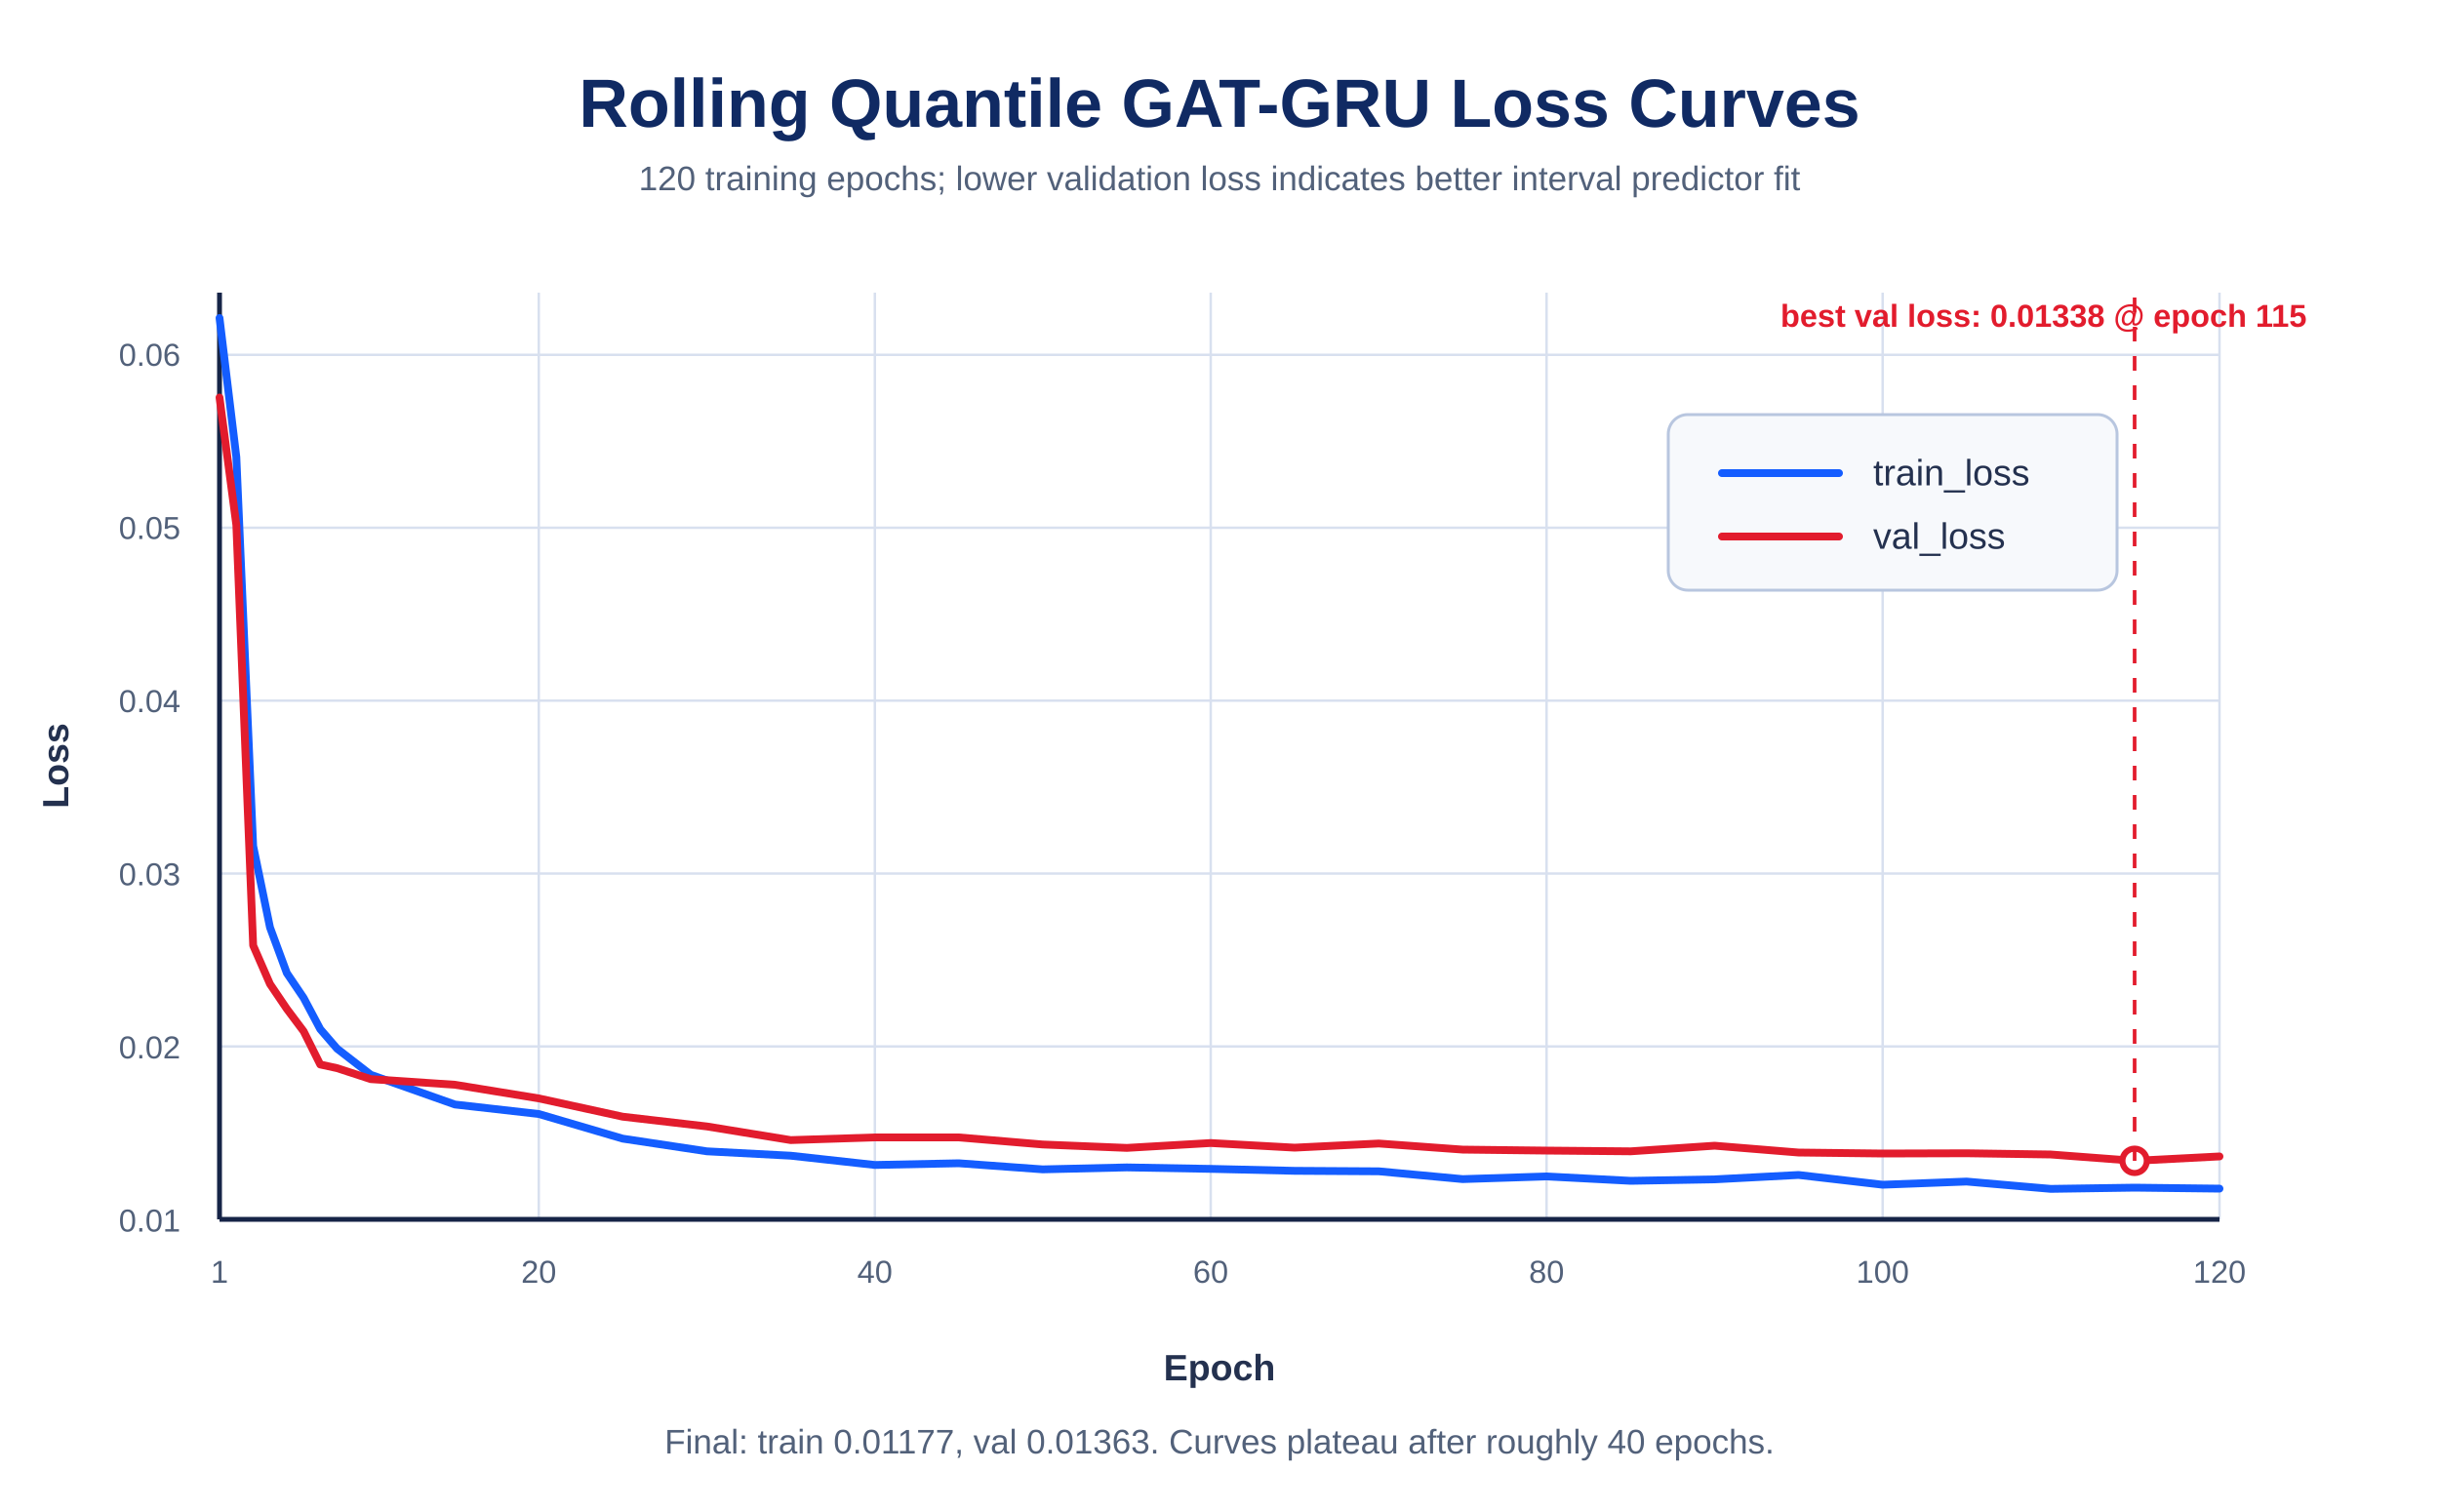
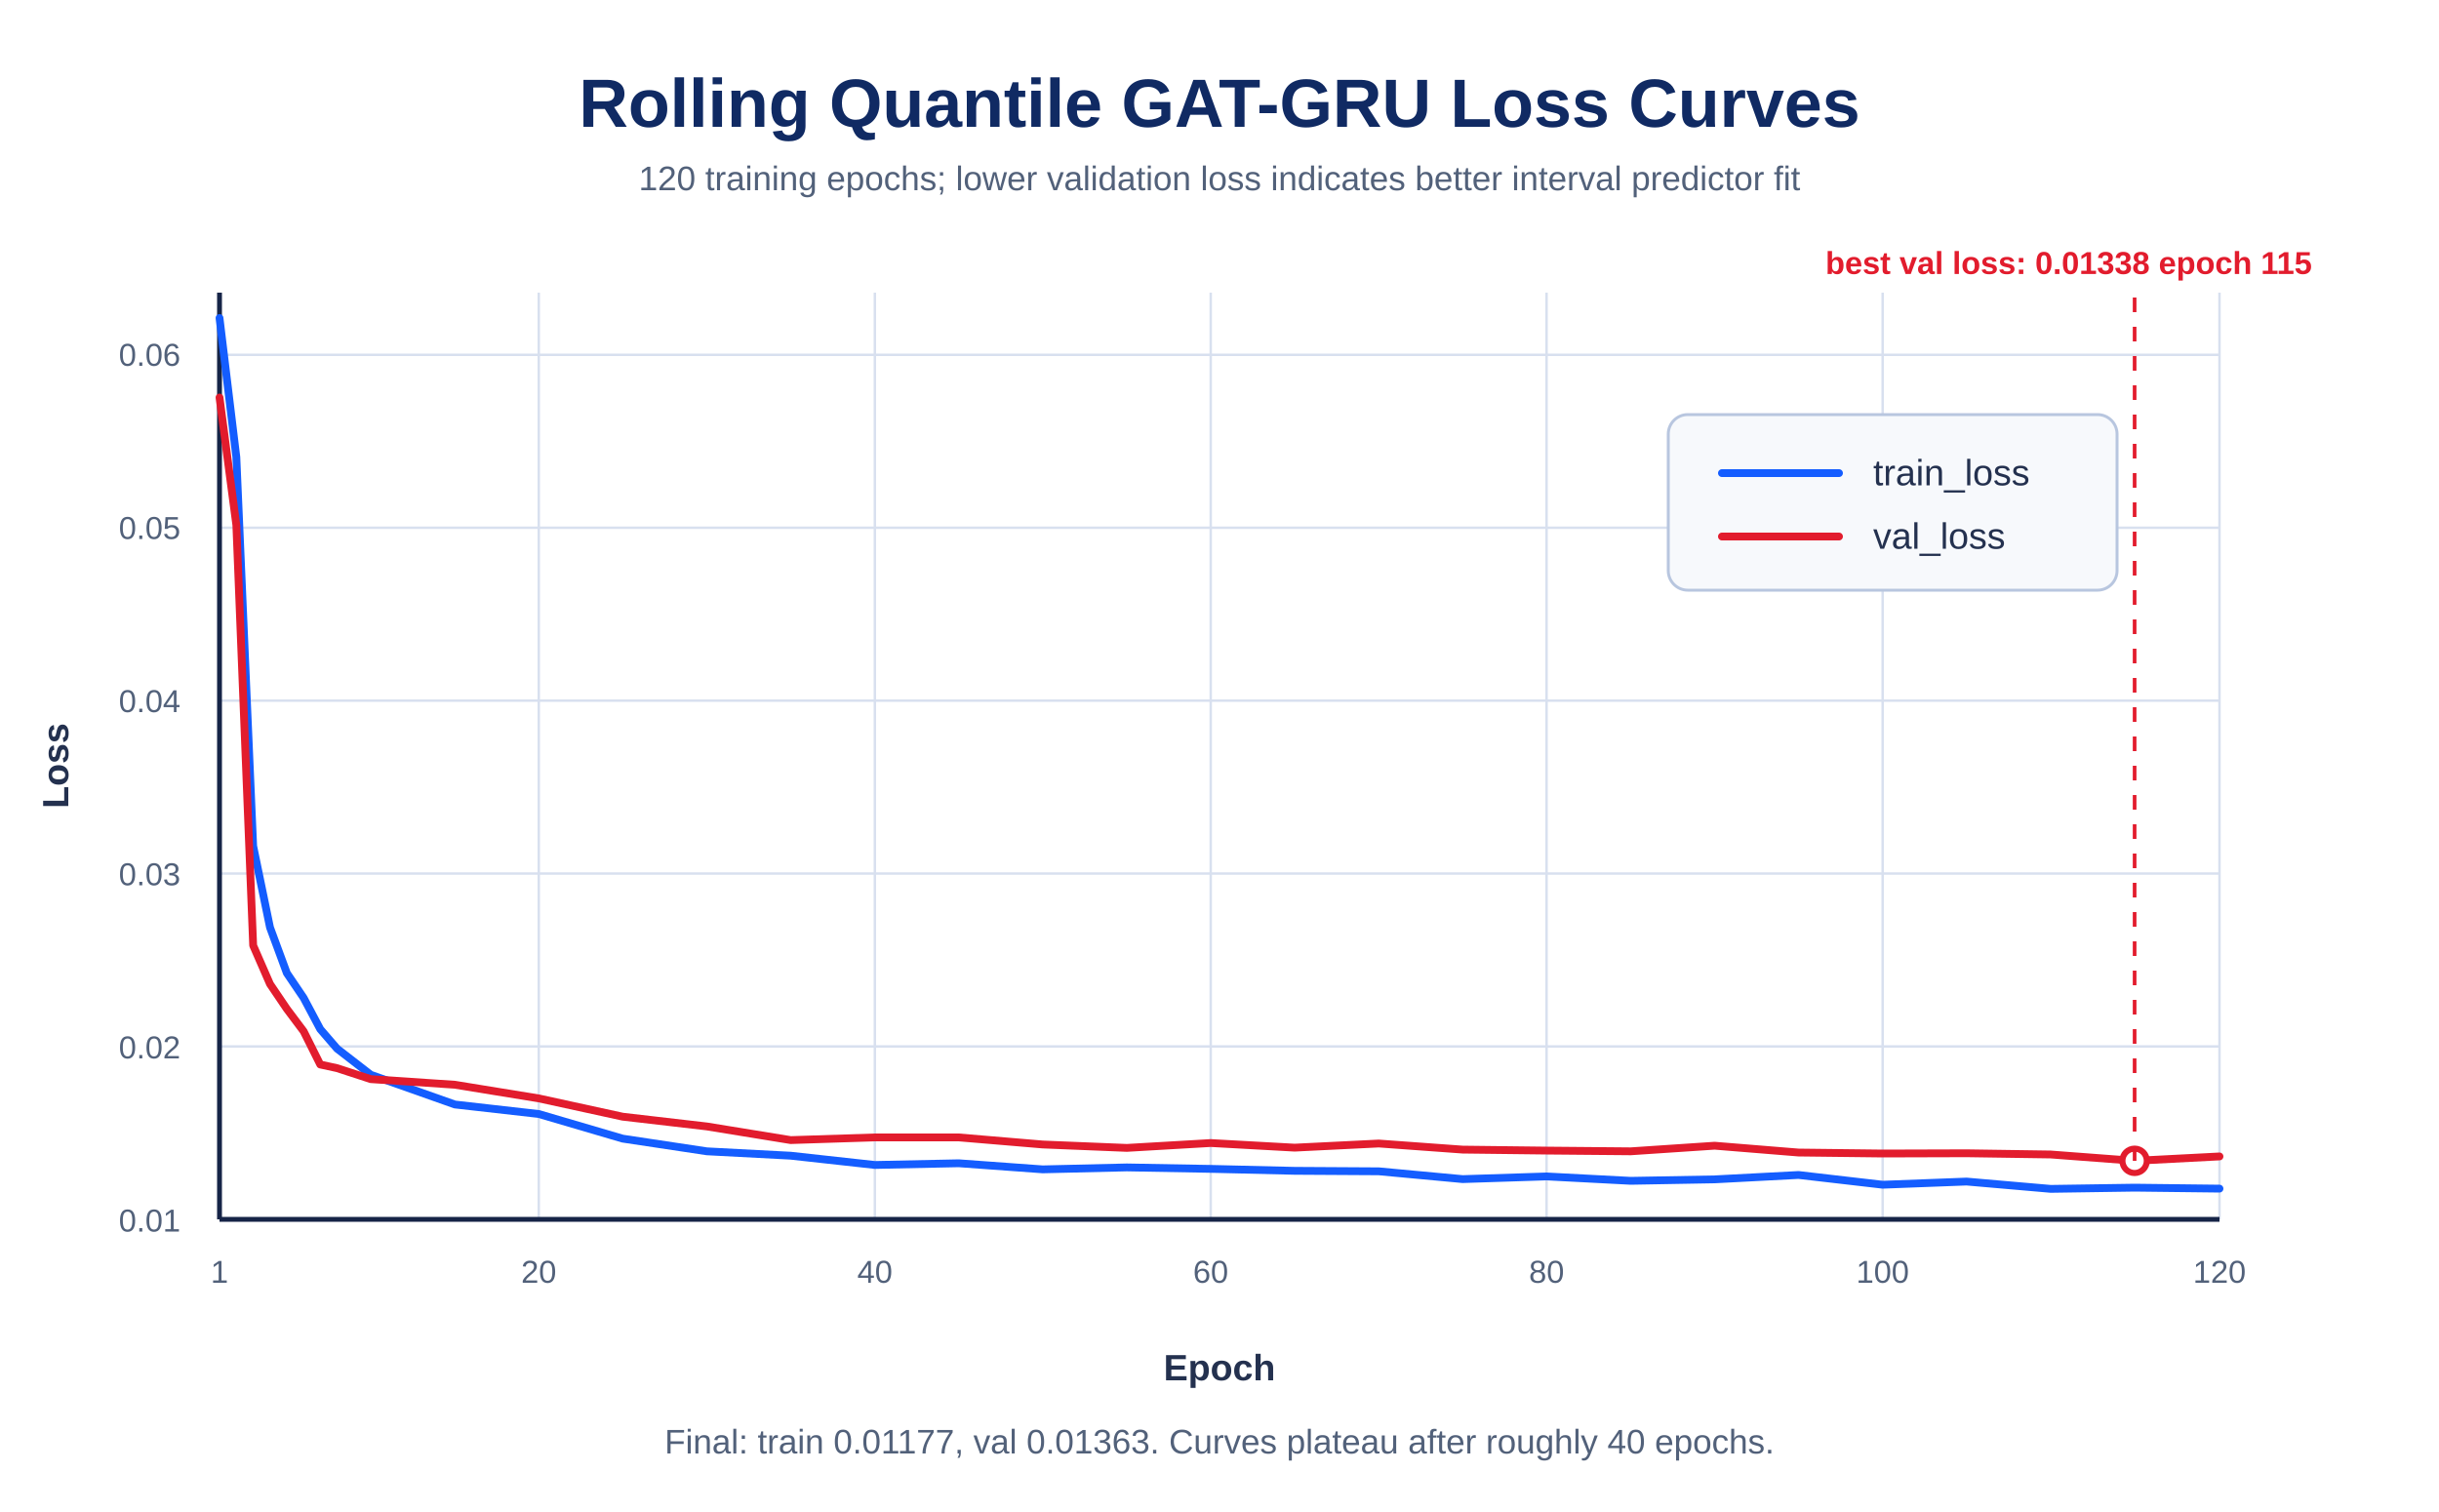
- <svg xmlns="http://www.w3.org/2000/svg" width="1000" height="620" viewBox="0 0 1000 620">
-   <defs>
-     <style>
+ <svg xmlns="http://www.w3.org/2000/svg" width="1000" height="620" viewBox="0 0 1000 620" version="1.1" id="svg34">
+   <defs id="defs1">
+     <style id="style1">
      .bg { fill: #ffffff; }
      .title { font-family: Arial, Helvetica, sans-serif; font-size: 28px; font-weight: 800; fill: #102a63; }
      .subtitle { font-family: Arial, Helvetica, sans-serif; font-size: 14px; fill: #52617a; }
      .axis { stroke: #162447; stroke-width: 2; }
      .grid { stroke: #d8e0ef; stroke-width: 1; }
      .tick { font-family: Arial, Helvetica, sans-serif; font-size: 13px; fill: #52617a; }
      .label { font-family: Arial, Helvetica, sans-serif; font-size: 15px; font-weight: 700; fill: #24314f; }
      .train { fill: none; stroke: #145dff; stroke-width: 3.2; stroke-linecap: round; stroke-linejoin: round; }
      .val { fill: none; stroke: #e21c2d; stroke-width: 3.2; stroke-linecap: round; stroke-linejoin: round; }
      .marker { fill: #ffffff; stroke: #e21c2d; stroke-width: 2.5; }
      .note { font-family: Arial, Helvetica, sans-serif; font-size: 13px; fill: #e21c2d; font-weight: 700; }
      .legendText { font-family: Arial, Helvetica, sans-serif; font-size: 15px; fill: #24314f; }
      .box { fill: #f7f9fc; stroke: #b8c6df; stroke-width: 1.2; rx: 8; }
    </style>
  </defs>
-   <rect class="bg" x="0" y="0" width="1000" height="620" />
-   <text class="title" x="500" y="52" text-anchor="middle">Rolling Quantile GAT-GRU Loss Curves</text>
-   <text class="subtitle" x="500" y="78" text-anchor="middle">120 training epochs; lower validation loss indicates better interval predictor fit</text>
-   <line class="grid" x1="90" y1="145.5" x2="910" y2="145.5" />
-   <line class="grid" x1="90" y1="216.4" x2="910" y2="216.4" />
-   <line class="grid" x1="90" y1="287.3" x2="910" y2="287.3" />
-   <line class="grid" x1="90" y1="358.2" x2="910" y2="358.2" />
-   <line class="grid" x1="90" y1="429.1" x2="910" y2="429.1" />
-   <line class="grid" x1="90" y1="500" x2="910" y2="500" />
-   <line class="grid" x1="90" y1="120" x2="90" y2="500" />
-   <line class="grid" x1="220.9" y1="120" x2="220.9" y2="500" />
-   <line class="grid" x1="358.7" y1="120" x2="358.7" y2="500" />
-   <line class="grid" x1="496.4" y1="120" x2="496.4" y2="500" />
-   <line class="grid" x1="634.1" y1="120" x2="634.1" y2="500" />
-   <line class="grid" x1="771.9" y1="120" x2="771.9" y2="500" />
-   <line class="grid" x1="910" y1="120" x2="910" y2="500" />
-   <line class="axis" x1="90" y1="500" x2="910" y2="500" />
-   <line class="axis" x1="90" y1="120" x2="90" y2="500" />
-   <text class="tick" x="74" y="150" text-anchor="end">0.06</text>
-   <text class="tick" x="74" y="221" text-anchor="end">0.05</text>
-   <text class="tick" x="74" y="292" text-anchor="end">0.04</text>
-   <text class="tick" x="74" y="363" text-anchor="end">0.03</text>
-   <text class="tick" x="74" y="434" text-anchor="end">0.02</text>
-   <text class="tick" x="74" y="505" text-anchor="end">0.01</text>
-   <text class="tick" x="90" y="526" text-anchor="middle">1</text>
-   <text class="tick" x="220.9" y="526" text-anchor="middle">20</text>
-   <text class="tick" x="358.7" y="526" text-anchor="middle">40</text>
-   <text class="tick" x="496.4" y="526" text-anchor="middle">60</text>
-   <text class="tick" x="634.1" y="526" text-anchor="middle">80</text>
-   <text class="tick" x="771.9" y="526" text-anchor="middle">100</text>
-   <text class="tick" x="910" y="526" text-anchor="middle">120</text>
-   <text class="label" x="500" y="566" text-anchor="middle">Epoch</text>
-   <text class="label" x="28" y="314" text-anchor="middle" transform="rotate(-90 28 314)">Loss</text>
-   <polyline class="train" points="     90,130.4 96.9,187.4 103.8,346.9 110.7,380.3 117.6,399.0     124.5,409.2 131.3,422.0 138.2,430.0 152.0,440.7 186.5,452.9     220.9,456.8 255.3,466.9 289.8,472.1 324.2,473.9 358.7,477.7     393.1,477.0 427.5,479.5 462.0,478.7 496.4,479.3 530.8,480.1     565.3,480.3 599.7,483.5 634.1,482.4 668.6,484.2 703.0,483.6     737.4,481.8 771.9,485.8 806.3,484.5 840.8,487.5 875.2,487.0     910.0,487.4" />
-   <polyline class="val" points="     90,163.0 96.9,215.3 103.8,387.7 110.7,403.5 117.6,413.7     124.5,422.9 131.3,436.5 138.2,438.0 152.0,442.5 186.5,444.8     220.9,450.4 255.3,457.9 289.8,461.9 324.2,467.5 358.7,466.4     393.1,466.4 427.5,469.3 462.0,470.7 496.4,468.7 530.8,470.6     565.3,468.9 599.7,471.4 634.1,471.8 668.6,472.1 703.0,469.8     737.4,472.6 771.9,473.0 806.3,472.9 840.8,473.4 875.2,476.0     910.0,474.2" />
-   <circle class="marker" cx="875.2" cy="476.0" r="5" />
-   <line x1="875.2" y1="476.0" x2="875.2" y2="118" stroke="#e21c2d" stroke-width="1.5" stroke-dasharray="6 6" />
-   <text class="note" x="730" y="134">best val loss: 0.01338 @ epoch 115</text>
-   <rect class="box" x="684" y="170" width="184" height="72" />
-   <line class="train" x1="706" y1="194" x2="754" y2="194" />
-   <text class="legendText" x="768" y="199">train_loss</text>
-   <line class="val" x1="706" y1="220" x2="754" y2="220" />
-   <text class="legendText" x="768" y="225">val_loss</text>
-   <text class="subtitle" x="500" y="596" text-anchor="middle">Final: train 0.01177, val 0.01363. Curves plateau after roughly 40 epochs.</text>
+   <rect class="bg" x="0" y="0" width="1000" height="620" id="rect1" />
+   <text class="title" x="500" y="52" text-anchor="middle" id="text1">Rolling Quantile GAT-GRU Loss Curves</text>
+   <text class="subtitle" x="500" y="78" text-anchor="middle" id="text2">120 training epochs; lower validation loss indicates better interval predictor fit</text>
+   <line class="grid" x1="90" y1="145.5" x2="910" y2="145.5" id="line2" />
+   <line class="grid" x1="90" y1="216.4" x2="910" y2="216.4" id="line3" />
+   <line class="grid" x1="90" y1="287.3" x2="910" y2="287.3" id="line4" />
+   <line class="grid" x1="90" y1="358.2" x2="910" y2="358.2" id="line5" />
+   <line class="grid" x1="90" y1="429.1" x2="910" y2="429.1" id="line6" />
+   <line class="grid" x1="90" y1="500" x2="910" y2="500" id="line7" />
+   <line class="grid" x1="90" y1="120" x2="90" y2="500" id="line8" />
+   <line class="grid" x1="220.9" y1="120" x2="220.9" y2="500" id="line9" />
+   <line class="grid" x1="358.7" y1="120" x2="358.7" y2="500" id="line10" />
+   <line class="grid" x1="496.4" y1="120" x2="496.4" y2="500" id="line11" />
+   <line class="grid" x1="634.1" y1="120" x2="634.1" y2="500" id="line12" />
+   <line class="grid" x1="771.9" y1="120" x2="771.9" y2="500" id="line13" />
+   <line class="grid" x1="910" y1="120" x2="910" y2="500" id="line14" />
+   <line class="axis" x1="90" y1="500" x2="910" y2="500" id="line15" />
+   <line class="axis" x1="90" y1="120" x2="90" y2="500" id="line16" />
+   <text class="tick" x="74" y="150" text-anchor="end" id="text16">0.06</text>
+   <text class="tick" x="74" y="221" text-anchor="end" id="text17">0.05</text>
+   <text class="tick" x="74" y="292" text-anchor="end" id="text18">0.04</text>
+   <text class="tick" x="74" y="363" text-anchor="end" id="text19">0.03</text>
+   <text class="tick" x="74" y="434" text-anchor="end" id="text20">0.02</text>
+   <text class="tick" x="74" y="505" text-anchor="end" id="text21">0.01</text>
+   <text class="tick" x="90" y="526" text-anchor="middle" id="text22">1</text>
+   <text class="tick" x="220.9" y="526" text-anchor="middle" id="text23">20</text>
+   <text class="tick" x="358.7" y="526" text-anchor="middle" id="text24">40</text>
+   <text class="tick" x="496.4" y="526" text-anchor="middle" id="text25">60</text>
+   <text class="tick" x="634.1" y="526" text-anchor="middle" id="text26">80</text>
+   <text class="tick" x="771.9" y="526" text-anchor="middle" id="text27">100</text>
+   <text class="tick" x="910" y="526" text-anchor="middle" id="text28">120</text>
+   <text class="label" x="500" y="566" text-anchor="middle" id="text29">Epoch</text>
+   <text class="label" x="28" y="314" text-anchor="middle" transform="rotate(-90 28 314)" id="text30">Loss</text>
+   <polyline class="train" points="     90,130.4 96.9,187.4 103.8,346.9 110.7,380.3 117.6,399.0     124.5,409.2 131.3,422.0 138.2,430.0 152.0,440.7 186.5,452.9     220.9,456.8 255.3,466.9 289.8,472.1 324.2,473.9 358.7,477.7     393.1,477.0 427.5,479.5 462.0,478.7 496.4,479.3 530.8,480.1     565.3,480.3 599.7,483.5 634.1,482.4 668.6,484.2 703.0,483.6     737.4,481.8 771.9,485.8 806.3,484.5 840.8,487.5 875.2,487.0     910.0,487.4" id="polyline30" />
+   <polyline class="val" points="     90,163.0 96.9,215.3 103.8,387.7 110.7,403.5 117.6,413.7     124.5,422.9 131.3,436.5 138.2,438.0 152.0,442.5 186.5,444.8     220.9,450.4 255.3,457.9 289.8,461.9 324.2,467.5 358.7,466.4     393.1,466.4 427.5,469.3 462.0,470.7 496.4,468.7 530.8,470.6     565.3,468.9 599.7,471.4 634.1,471.8 668.6,472.1 703.0,469.8     737.4,472.6 771.9,473.0 806.3,472.9 840.8,473.4 875.2,476.0     910.0,474.2" id="polyline31" />
+   <circle class="marker" cx="875.2" cy="476.0" r="5" id="circle31" />
+   <line x1="875.2" y1="476.0" x2="875.2" y2="118" stroke="#e21c2d" stroke-width="1.5" stroke-dasharray="6 6" id="line31" />
+   <text class="note" x="748.448" y="112.344" id="text31">best val loss: 0.01338 epoch 115</text>
+   <rect class="box" x="684" y="170" width="184" height="72" id="rect31" />
+   <line class="train" x1="706" y1="194" x2="754" y2="194" id="line32" />
+   <text class="legendText" x="768" y="199" id="text32">train_loss</text>
+   <line class="val" x1="706" y1="220" x2="754" y2="220" id="line33" />
+   <text class="legendText" x="768" y="225" id="text33">val_loss</text>
+   <text class="subtitle" x="500" y="596" text-anchor="middle" id="text34">Final: train 0.01177, val 0.01363. Curves plateau after roughly 40 epochs.</text>
</svg>
